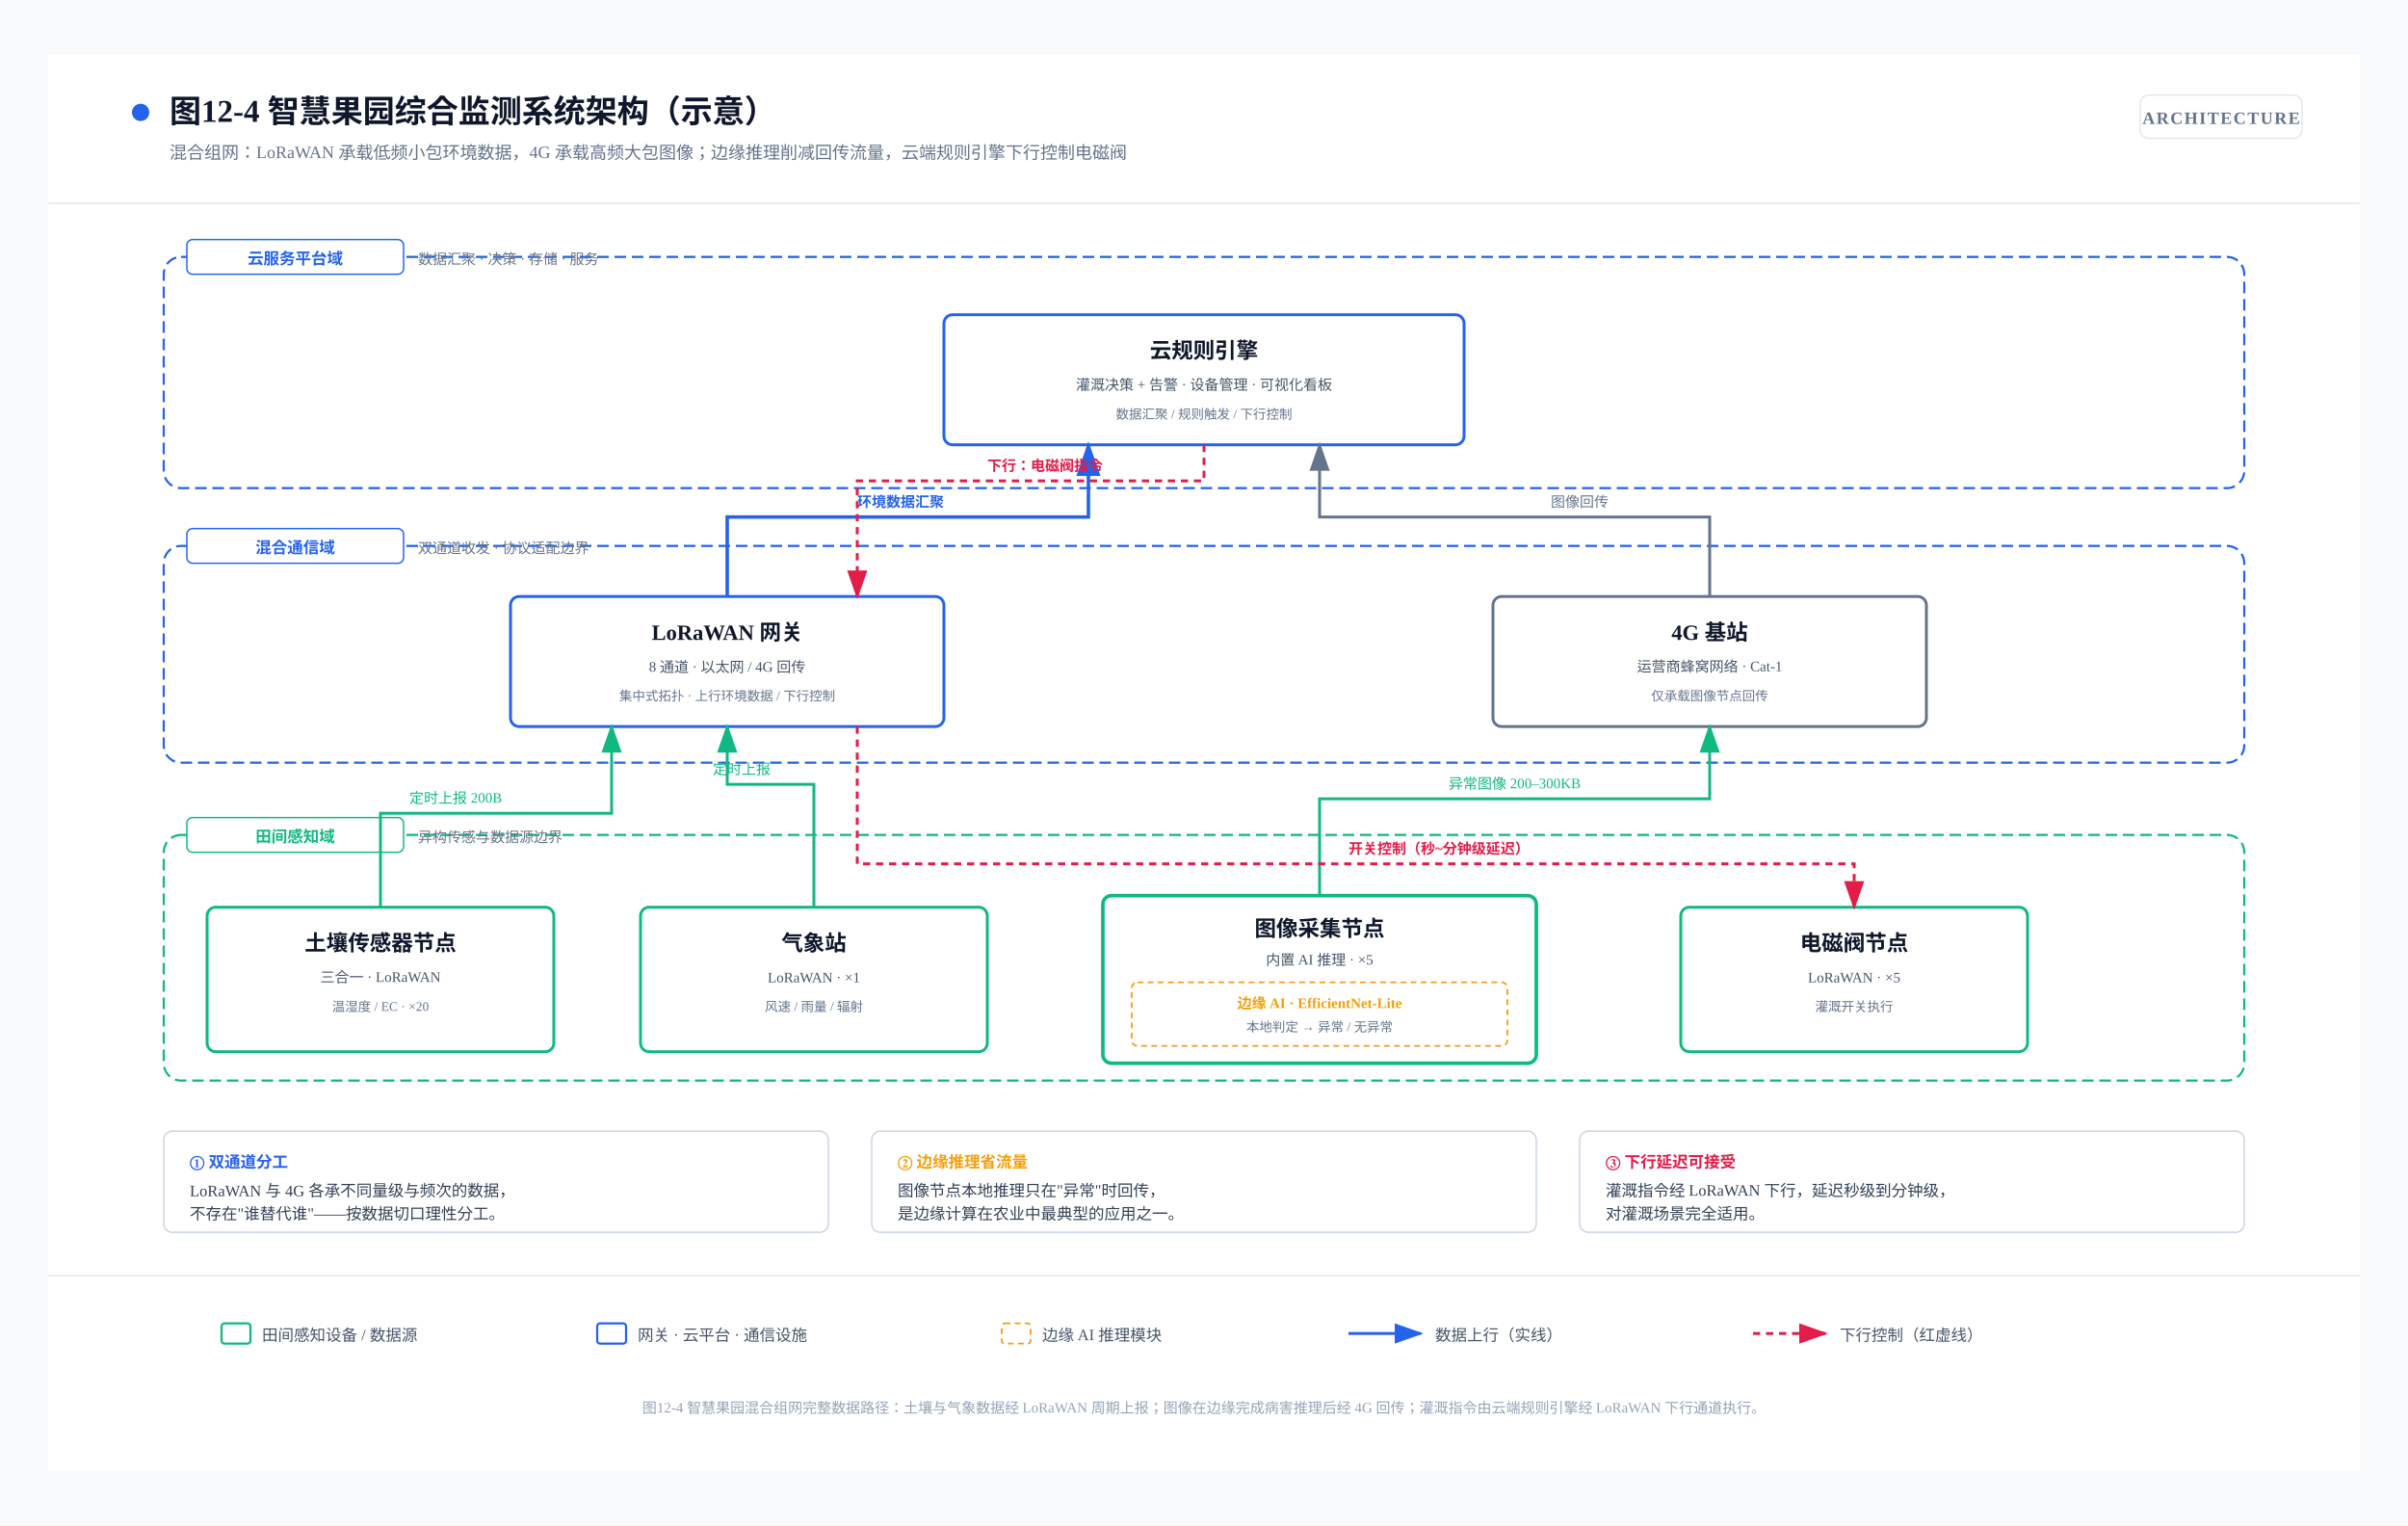
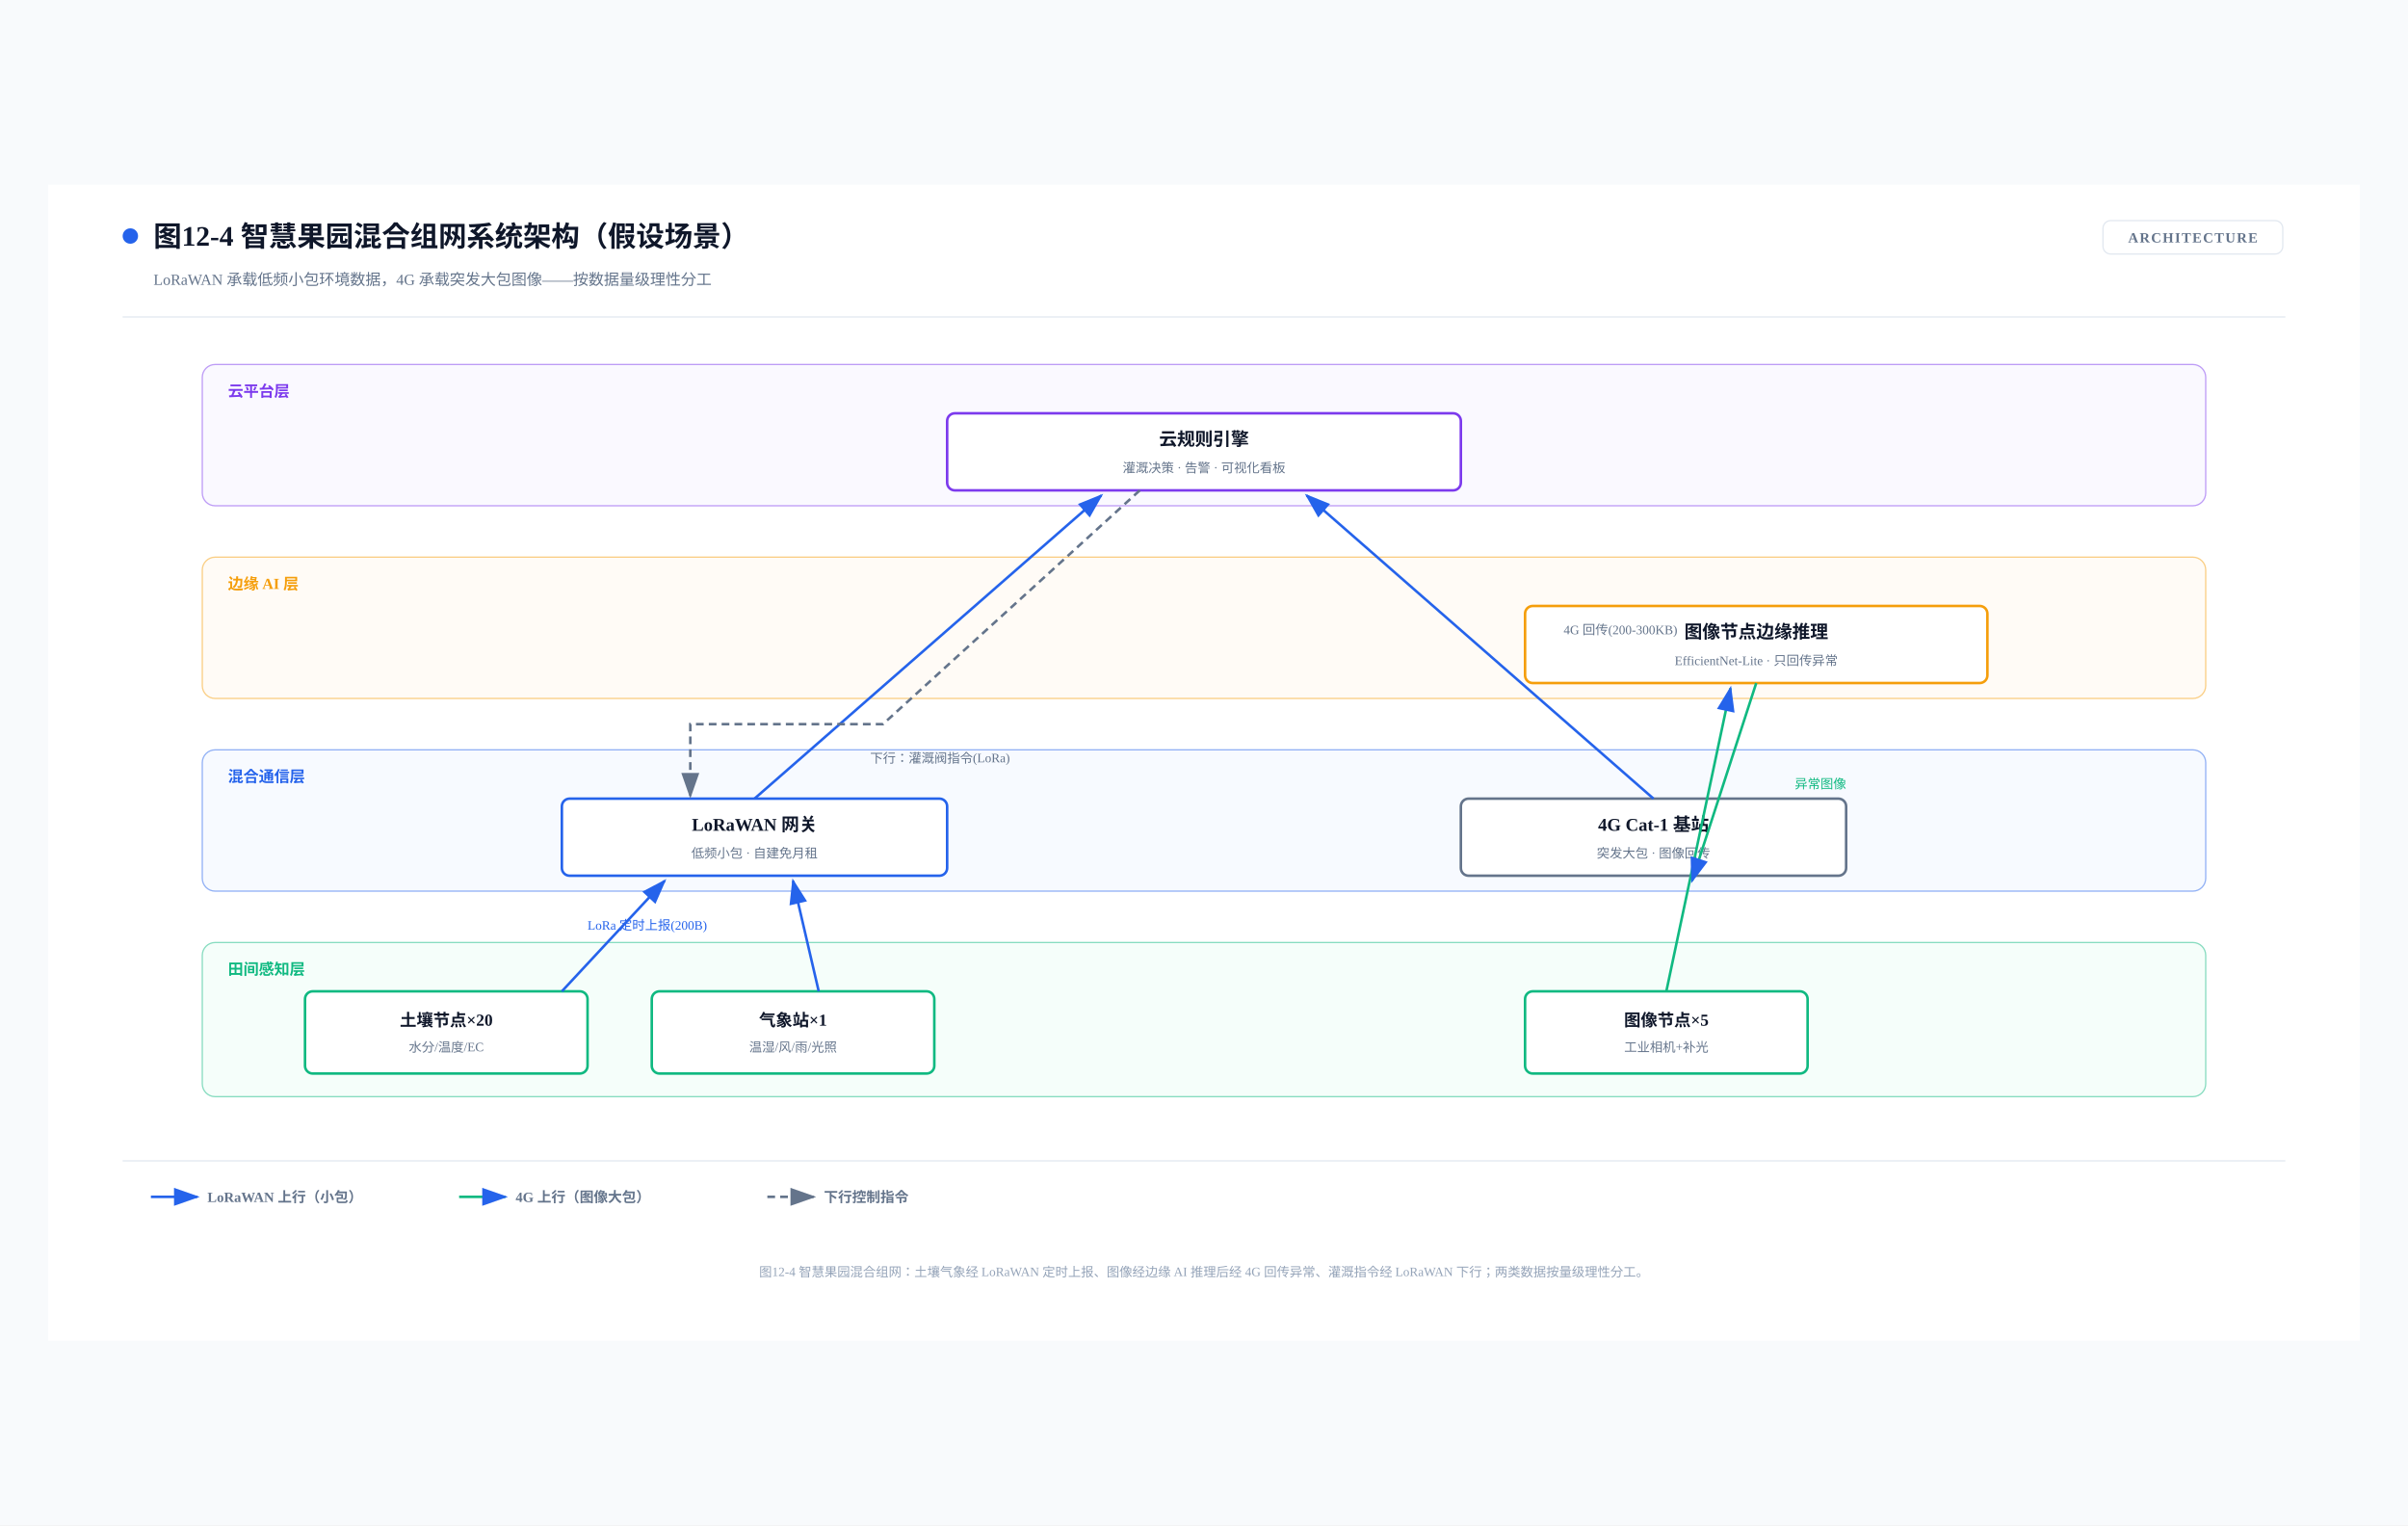
<svg xmlns="http://www.w3.org/2000/svg" width="1200" height="760" viewBox="0 0 1200 760" role="img" aria-labelledby="title desc">
  <rect width="1200" height="760" fill="#F8FAFC" />
-   <svg x="24.000" y="27.200" width="1152.000" height="705.600" viewBox="0 0 1600.000 980.000" preserveAspectRatio="xMidYMid meet">
+   <svg x="24.000" y="92.000" width="1152.000" height="576.000" viewBox="0 0 1800.000 900.000" preserveAspectRatio="xMidYMid meet">
    <defs>
      <marker id="ah-blue" markerWidth="10" markerHeight="7" refX="9" refY="3.5" orient="auto">
        <polygon points="0 0,10 3.5,0 7" fill="#2563EB" />
      </marker>
-       <marker id="ah-green" markerWidth="10" markerHeight="7" refX="9" refY="3.5" orient="auto">
-         <polygon points="0 0,10 3.5,0 7" fill="#10B981" />
-       </marker>
      <marker id="ah-gray" markerWidth="10" markerHeight="7" refX="9" refY="3.5" orient="auto">
        <polygon points="0 0,10 3.5,0 7" fill="#64748B" />
      </marker>
-       <marker id="ah-red" markerWidth="10" markerHeight="7" refX="9" refY="3.5" orient="auto">
-         <polygon points="0 0,10 3.5,0 7" fill="#E11D48" />
-       </marker>
    </defs>
-     <rect x="0" y="0" width="1600" height="980" fill="#FFFFFF" />
+     <rect x="0" y="0" width="1800" height="900" fill="#FFFFFF" />
    <circle cx="64" cy="40" r="6" fill="#2563EB" />
-     <text x="84" y="47" font-size="22" font-weight="700" fill="#0F172A">图12-4 智慧果园综合监测系统架构（示意）</text>
-     <text x="84" y="72" font-size="12" fill="#64748B">混合组网：LoRaWAN 承载低频小包环境数据，4G 承载高频大包图像；边缘推理削减回传流量，云端规则引擎下行控制电磁阀</text>
-     <rect x="1448" y="28" width="112" height="30" rx="6" fill="#FFFFFF" stroke="#E2E8F0" stroke-width="1" />
-     <text x="1504" y="48" font-size="12" font-weight="700" fill="#64748B" text-anchor="middle" letter-spacing="1">ARCHITECTURE</text>
-     <line x1="0" y1="103" x2="1600" y2="103" stroke="#E2E8F0" stroke-width="1" />
-     <rect x="80" y="140" width="1440" height="160" rx="12" fill="none" stroke="#2563EB" stroke-width="1.5" stroke-dasharray="8 4" />
-     <rect x="96" y="128" width="150" height="24" rx="4" fill="#FFFFFF" stroke="#2563EB" stroke-width="1" />
-     <text x="171" y="145" font-size="11" font-weight="700" fill="#2563EB" text-anchor="middle">云服务平台域</text>
-     <text x="256" y="145" font-size="10" fill="#64748B">数据汇聚 · 决策 · 存储 · 服务</text>
-     <rect x="80" y="340" width="1440" height="150" rx="12" fill="none" stroke="#2563EB" stroke-width="1.5" stroke-dasharray="8 4" />
-     <rect x="96" y="328" width="150" height="24" rx="4" fill="#FFFFFF" stroke="#2563EB" stroke-width="1" />
-     <text x="171" y="345" font-size="11" font-weight="700" fill="#2563EB" text-anchor="middle">混合通信域</text>
-     <text x="256" y="345" font-size="10" fill="#64748B">双通道收发 · 协议适配边界</text>
-     <rect x="80" y="540" width="1440" height="170" rx="12" fill="none" stroke="#10B981" stroke-width="1.5" stroke-dasharray="8 4" />
-     <rect x="96" y="528" width="150" height="24" rx="4" fill="#FFFFFF" stroke="#10B981" stroke-width="1" />
-     <text x="171" y="545" font-size="11" font-weight="700" fill="#10B981" text-anchor="middle">田间感知域</text>
-     <text x="256" y="545" font-size="10" fill="#64748B">异构传感与数据源边界</text>
-     <rect x="620" y="180" width="360" height="90" rx="6" fill="#FFFFFF" stroke="#2563EB" stroke-width="2" />
-     <text x="800" y="210" font-size="15" font-weight="700" fill="#0F172A" text-anchor="middle">云规则引擎</text>
-     <text x="800" y="232" font-size="10" fill="#475569" text-anchor="middle">灌溉决策 + 告警 · 设备管理 · 可视化看板</text>
-     <text x="800" y="252" font-size="9" fill="#64748B" text-anchor="middle">数据汇聚 / 规则触发 / 下行控制</text>
-     <rect x="320" y="375" width="300" height="90" rx="6" fill="#FFFFFF" stroke="#2563EB" stroke-width="2" />
-     <text x="470" y="405" font-size="15" font-weight="700" fill="#0F172A" text-anchor="middle">LoRaWAN 网关</text>
-     <text x="470" y="427" font-size="10" fill="#475569" text-anchor="middle">8 通道 · 以太网 / 4G 回传</text>
-     <text x="470" y="447" font-size="9" fill="#64748B" text-anchor="middle">集中式拓扑 · 上行环境数据 / 下行控制</text>
-     <rect x="1000" y="375" width="300" height="90" rx="6" fill="#FFFFFF" stroke="#64748B" stroke-width="2" />
-     <text x="1150" y="405" font-size="15" font-weight="700" fill="#0F172A" text-anchor="middle">4G 基站</text>
-     <text x="1150" y="427" font-size="10" fill="#475569" text-anchor="middle">运营商蜂窝网络 · Cat-1</text>
-     <text x="1150" y="447" font-size="9" fill="#64748B" text-anchor="middle">仅承载图像节点回传</text>
-     <rect x="110" y="590" width="240" height="100" rx="6" fill="#FFFFFF" stroke="#10B981" stroke-width="2" />
-     <text x="230" y="620" font-size="15" font-weight="700" fill="#0F172A" text-anchor="middle">土壤传感器节点</text>
-     <text x="230" y="642" font-size="10" fill="#475569" text-anchor="middle">三合一 · LoRaWAN</text>
-     <text x="230" y="662" font-size="9" fill="#64748B" text-anchor="middle">温湿度 / EC · ×20</text>
-     <rect x="410" y="590" width="240" height="100" rx="6" fill="#FFFFFF" stroke="#10B981" stroke-width="2" />
-     <text x="530" y="620" font-size="15" font-weight="700" fill="#0F172A" text-anchor="middle">气象站</text>
-     <text x="530" y="642" font-size="10" fill="#475569" text-anchor="middle">LoRaWAN · ×1</text>
-     <text x="530" y="662" font-size="9" fill="#64748B" text-anchor="middle">风速 / 雨量 / 辐射</text>
-     <rect x="730" y="582" width="300" height="116" rx="6" fill="#FFFFFF" stroke="#10B981" stroke-width="2.5" />
-     <text x="880" y="610" font-size="15" font-weight="700" fill="#0F172A" text-anchor="middle">图像采集节点</text>
-     <text x="880" y="630" font-size="10" fill="#475569" text-anchor="middle">内置 AI 推理 · ×5</text>
-     <rect x="750" y="642" width="260" height="44" rx="4" fill="#FFFFFF" stroke="#F59E0B" stroke-width="1.2" stroke-dasharray="4 3" />
-     <text x="880" y="660" font-size="10" font-weight="700" fill="#F59E0B" text-anchor="middle">边缘 AI · EfficientNet-Lite</text>
-     <text x="880" y="676" font-size="9" fill="#64748B" text-anchor="middle">本地判定 → 异常 / 无异常</text>
-     <rect x="1130" y="590" width="240" height="100" rx="6" fill="#FFFFFF" stroke="#10B981" stroke-width="2" />
-     <text x="1250" y="620" font-size="15" font-weight="700" fill="#0F172A" text-anchor="middle">电磁阀节点</text>
-     <text x="1250" y="642" font-size="10" fill="#475569" text-anchor="middle">LoRaWAN · ×5</text>
-     <text x="1250" y="662" font-size="9" fill="#64748B" text-anchor="middle">灌溉开关执行</text>
-     <polyline points="230,590 230,525 390,525 390,465" fill="none" stroke="#10B981" stroke-width="2" marker-end="url(#ah-green)" />
-     <text x="250" y="518" font-size="10" fill="#10B981">定时上报 200B</text>
-     <polyline points="530,590 530,505 470,505 470,465" fill="none" stroke="#10B981" stroke-width="2" marker-end="url(#ah-green)" />
-     <text x="500" y="498" font-size="10" fill="#10B981" text-anchor="end">定时上报</text>
-     <polyline points="880,582 880,515 1150,515 1150,465" fill="none" stroke="#10B981" stroke-width="2" marker-end="url(#ah-green)" />
-     <text x="1015" y="508" font-size="10" fill="#10B981" text-anchor="middle">异常图像 200–300KB</text>
-     <polyline points="470,375 470,320 720,320 720,270" fill="none" stroke="#2563EB" stroke-width="2.4" marker-end="url(#ah-blue)" />
-     <text x="560" y="313" font-size="10" font-weight="700" fill="#2563EB">环境数据汇聚</text>
-     <polyline points="1150,375 1150,320 880,320 880,270" fill="none" stroke="#64748B" stroke-width="2" marker-end="url(#ah-gray)" />
-     <text x="1080" y="313" font-size="10" fill="#64748B" text-anchor="end">图像回传</text>
-     <polyline points="800,270 800,295 560,295 560,375" fill="none" stroke="#E11D48" stroke-width="2" stroke-dasharray="5 4" marker-end="url(#ah-red)" />
-     <text x="650" y="288" font-size="10" font-weight="700" fill="#E11D48">下行：电磁阀指令</text>
-     <polyline points="560,465 560,560 1250,560 1250,590" fill="none" stroke="#E11D48" stroke-width="2" stroke-dasharray="5 4" marker-end="url(#ah-red)" />
-     <text x="900" y="553" font-size="10" font-weight="700" fill="#E11D48">开关控制（秒~分钟级延迟）</text>
-     <rect x="80" y="745" width="460" height="70" rx="6" fill="#FFFFFF" stroke="#CBD5E1" stroke-width="1" />
-     <text x="98" y="770" font-size="11" font-weight="700" fill="#2563EB">① 双通道分工</text>
-     <text x="98" y="790" font-size="11" fill="#334155">LoRaWAN 与 4G 各承不同量级与频次的数据，</text>
-     <text x="98" y="806" font-size="11" fill="#334155">不存在"谁替代谁"——按数据切口理性分工。</text>
-     <rect x="570" y="745" width="460" height="70" rx="6" fill="#FFFFFF" stroke="#CBD5E1" stroke-width="1" />
-     <text x="588" y="770" font-size="11" font-weight="700" fill="#F59E0B">② 边缘推理省流量</text>
-     <text x="588" y="790" font-size="11" fill="#334155">图像节点本地推理只在"异常"时回传，</text>
-     <text x="588" y="806" font-size="11" fill="#334155">是边缘计算在农业中最典型的应用之一。</text>
-     <rect x="1060" y="745" width="460" height="70" rx="6" fill="#FFFFFF" stroke="#CBD5E1" stroke-width="1" />
-     <text x="1078" y="770" font-size="11" font-weight="700" fill="#E11D48">③ 下行延迟可接受</text>
-     <text x="1078" y="790" font-size="11" fill="#334155">灌溉指令经 LoRaWAN 下行，延迟秒级到分钟级，</text>
-     <text x="1078" y="806" font-size="11" fill="#334155">对灌溉场景完全适用。</text>
-     <line x1="0" y1="845" x2="1600" y2="845" stroke="#E2E8F0" stroke-width="1" />
-     <rect x="120" y="878" width="20" height="14" rx="2" fill="#FFFFFF" stroke="#10B981" stroke-width="1.5" />
-     <text x="148" y="890" font-size="11" fill="#475569">田间感知设备 / 数据源</text>
-     <rect x="380" y="878" width="20" height="14" rx="2" fill="#FFFFFF" stroke="#2563EB" stroke-width="1.5" />
-     <text x="408" y="890" font-size="11" fill="#475569">网关 · 云平台 · 通信设施</text>
-     <rect x="660" y="878" width="20" height="14" rx="2" fill="#FFFFFF" stroke="#F59E0B" stroke-width="1.2" stroke-dasharray="4 3" />
-     <text x="688" y="890" font-size="11" fill="#475569">边缘 AI 推理模块</text>
-     <line x1="900" y1="885" x2="950" y2="885" stroke="#2563EB" stroke-width="2" marker-end="url(#ah-blue)" />
-     <text x="960" y="890" font-size="11" fill="#475569">数据上行（实线）</text>
-     <line x1="1180" y1="885" x2="1230" y2="885" stroke="#E11D48" stroke-width="2" stroke-dasharray="5 4" marker-end="url(#ah-red)" />
-     <text x="1240" y="890" font-size="11" fill="#475569">下行控制（红虚线）</text>
-     <text x="800" y="940" font-size="10" fill="#94A3B8" text-anchor="middle">图12-4 智慧果园混合组网完整数据路径：土壤与气象数据经 LoRaWAN 周期上报；图像在边缘完成病害推理后经 4G 回传；灌溉指令由云端规则引擎经 LoRaWAN 下行通道执行。</text>
+     <text x="82" y="48" fill="#0F172A" font-size="22" font-weight="700">图12-4 智慧果园混合组网系统架构（假设场景）</text>
+     <text x="82" y="78" fill="#64748B" font-size="12" font-weight="500">LoRaWAN 承载低频小包环境数据，4G 承载突发大包图像——按数据量级理性分工</text>
+     <rect x="1600" y="28" width="140" height="26" rx="6" fill="#FFFFFF" stroke="#E2E8F0" stroke-width="1" />
+     <text x="1670" y="45" fill="#64748B" font-size="11" font-weight="700" text-anchor="middle" letter-spacing="1">ARCHITECTURE</text>
+     <line x1="58" y1="103" x2="1742" y2="103" stroke="#E2E8F0" stroke-width="1" />
+     <rect x="120" y="140" width="1560" height="110" rx="10" fill="#F5F3FF" stroke="#7C3AED" stroke-width="1" opacity="0.5" />
+     <text x="140" y="165" fill="#7C3AED" font-size="12" font-weight="700">云平台层</text>
+     <rect x="700" y="178" width="400" height="60" rx="6" fill="#FFFFFF" stroke="#7C3AED" stroke-width="2" />
+     <text x="900" y="203" fill="#0F172A" font-size="14" font-weight="700" text-anchor="middle">云规则引擎</text>
+     <text x="900" y="224" fill="#64748B" font-size="10" text-anchor="middle">灌溉决策 · 告警 · 可视化看板</text>
+     <rect x="120" y="290" width="1560" height="110" rx="10" fill="#FFF7ED" stroke="#F59E0B" stroke-width="1" opacity="0.5" />
+     <text x="140" y="315" fill="#F59E0B" font-size="12" font-weight="700">边缘 AI 层</text>
+     <rect x="1150" y="328" width="360" height="60" rx="6" fill="#FFFFFF" stroke="#F59E0B" stroke-width="2" />
+     <text x="1330" y="353" fill="#0F172A" font-size="14" font-weight="700" text-anchor="middle">图像节点边缘推理</text>
+     <text x="1330" y="374" fill="#64748B" font-size="10" text-anchor="middle">EfficientNet-Lite · 只回传异常</text>
+     <rect x="120" y="440" width="1560" height="110" rx="10" fill="#EFF6FF" stroke="#2563EB" stroke-width="1" opacity="0.5" />
+     <text x="140" y="465" fill="#2563EB" font-size="12" font-weight="700">混合通信层</text>
+     <rect x="400" y="478" width="300" height="60" rx="6" fill="#FFFFFF" stroke="#2563EB" stroke-width="2" />
+     <text x="550" y="503" fill="#0F172A" font-size="14" font-weight="700" text-anchor="middle">LoRaWAN 网关</text>
+     <text x="550" y="524" fill="#64748B" font-size="10" text-anchor="middle">低频小包 · 自建免月租</text>
+     <rect x="1100" y="478" width="300" height="60" rx="6" fill="#FFFFFF" stroke="#64748B" stroke-width="2" />
+     <text x="1250" y="503" fill="#0F172A" font-size="14" font-weight="700" text-anchor="middle">4G Cat-1 基站</text>
+     <text x="1250" y="524" fill="#64748B" font-size="10" text-anchor="middle">突发大包 · 图像回传</text>
+     <rect x="120" y="590" width="1560" height="120" rx="10" fill="#ECFDF5" stroke="#10B981" stroke-width="1" opacity="0.5" />
+     <text x="140" y="615" fill="#10B981" font-size="12" font-weight="700">田间感知层</text>
+     <rect x="200" y="628" width="220" height="64" rx="6" fill="#FFFFFF" stroke="#10B981" stroke-width="2" />
+     <text x="310" y="655" fill="#0F172A" font-size="13" font-weight="700" text-anchor="middle">土壤节点×20</text>
+     <text x="310" y="675" fill="#64748B" font-size="10" text-anchor="middle">水分/温度/EC</text>
+     <rect x="470" y="628" width="220" height="64" rx="6" fill="#FFFFFF" stroke="#10B981" stroke-width="2" />
+     <text x="580" y="655" fill="#0F172A" font-size="13" font-weight="700" text-anchor="middle">气象站×1</text>
+     <text x="580" y="675" fill="#64748B" font-size="10" text-anchor="middle">温湿/风/雨/光照</text>
+     <rect x="1150" y="628" width="220" height="64" rx="6" fill="#FFFFFF" stroke="#10B981" stroke-width="2" />
+     <text x="1260" y="655" fill="#0F172A" font-size="13" font-weight="700" text-anchor="middle">图像节点×5</text>
+     <text x="1260" y="675" fill="#64748B" font-size="10" text-anchor="middle">工业相机+补光</text>
+     <line x1="400" y1="628" x2="480" y2="542" stroke="#2563EB" stroke-width="2" marker-end="url(#ah-blue)" />
+     <line x1="600" y1="628" x2="580" y2="542" stroke="#2563EB" stroke-width="2" marker-end="url(#ah-blue)" />
+     <text x="420" y="580" fill="#2563EB" font-size="10">LoRa 定时上报(200B)</text>
+     <line x1="550" y1="478" x2="820" y2="242" stroke="#2563EB" stroke-width="2" marker-end="url(#ah-blue)" />
+     <line x1="1260" y1="628" x2="1310" y2="392" stroke="#10B981" stroke-width="2" marker-end="url(#ah-blue)" />
+     <line x1="1330" y1="388" x2="1280" y2="542" stroke="#10B981" stroke-width="2" marker-end="url(#ah-blue)" />
+     <text x="1360" y="470" fill="#10B981" font-size="10">异常图像</text>
+     <line x1="1250" y1="478" x2="980" y2="242" stroke="#2563EB" stroke-width="2" marker-end="url(#ah-blue)" />
+     <text x="1180" y="350" fill="#64748B" font-size="10">4G 回传(200-300KB)</text>
+     <path d="M 850 238 L 650 420 L 500 420 L 500 476" fill="none" stroke="#64748B" stroke-width="2" stroke-dasharray="6 4" marker-end="url(#ah-gray)" />
+     <text x="640" y="450" fill="#64748B" font-size="10">下行：灌溉阀指令(LoRa)</text>
+     <line x1="58" y1="760" x2="1742" y2="760" stroke="#E2E8F0" stroke-width="1" />
+     <line x1="80" y1="788" x2="116" y2="788" stroke="#2563EB" stroke-width="2" marker-end="url(#ah-blue)" />
+     <text x="124" y="792" fill="#64748B" font-size="11" font-weight="600">LoRaWAN 上行（小包）</text>
+     <line x1="320" y1="788" x2="356" y2="788" stroke="#10B981" stroke-width="2" marker-end="url(#ah-blue)" />
+     <text x="364" y="792" fill="#64748B" font-size="11" font-weight="600">4G 上行（图像大包）</text>
+     <line x1="560" y1="788" x2="596" y2="788" stroke="#64748B" stroke-width="2" stroke-dasharray="6 4" marker-end="url(#ah-gray)" />
+     <text x="604" y="792" fill="#64748B" font-size="11" font-weight="600">下行控制指令</text>
+     <text x="900" y="850" fill="#94A3B8" font-size="10" text-anchor="middle">图12-4 智慧果园混合组网：土壤气象经 LoRaWAN 定时上报、图像经边缘 AI 推理后经 4G 回传异常、灌溉指令经 LoRaWAN 下行；两类数据按量级理性分工。</text>
  </svg>
</svg>
